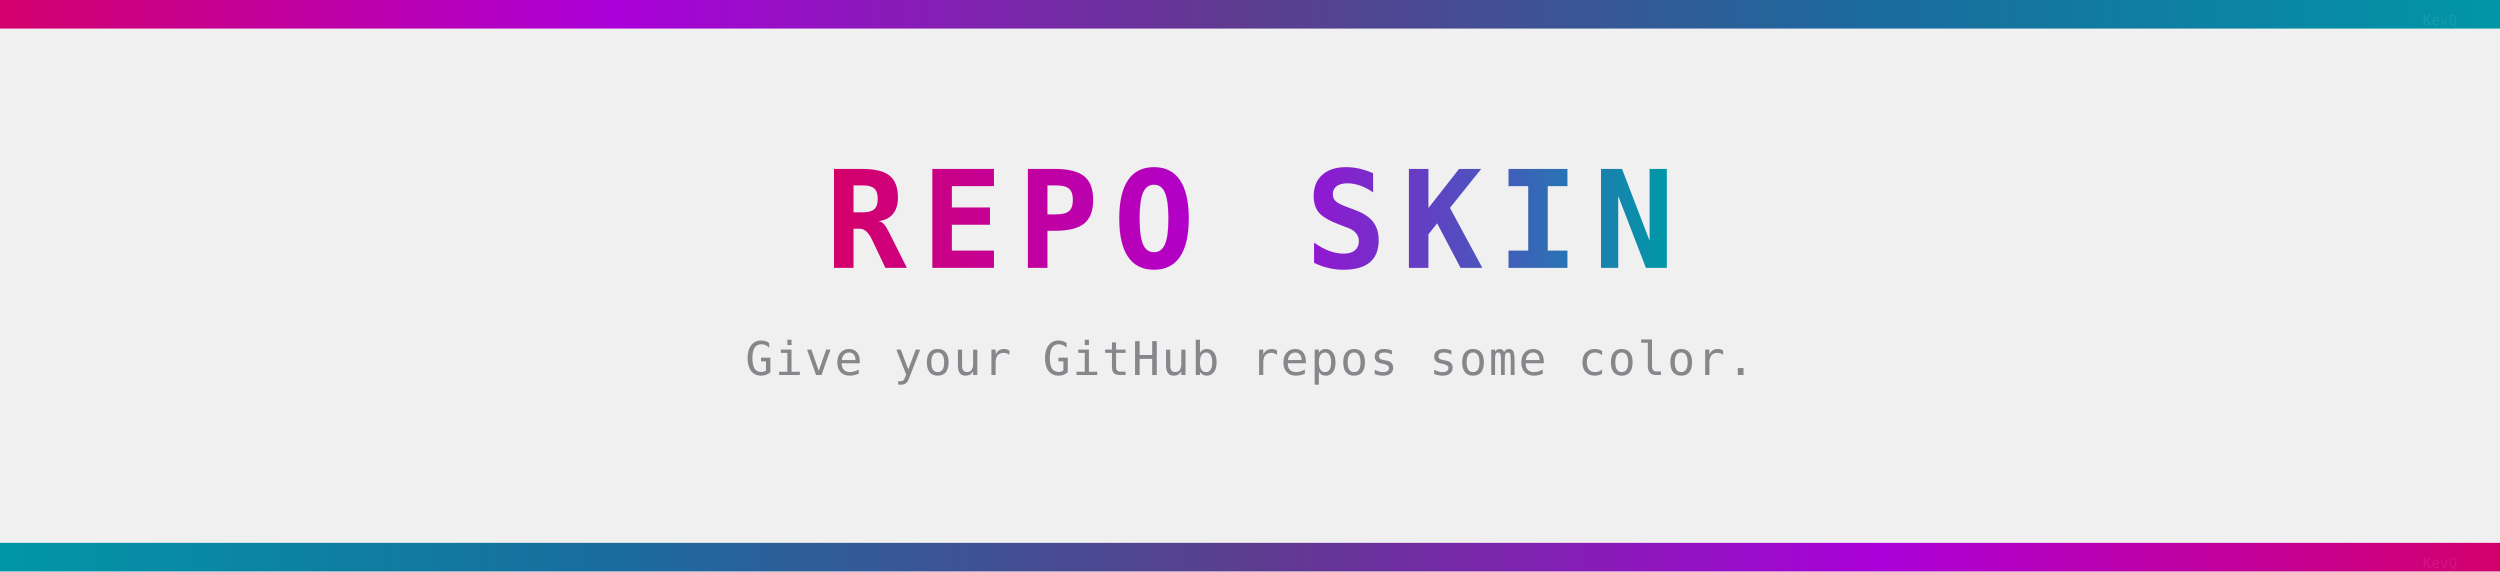
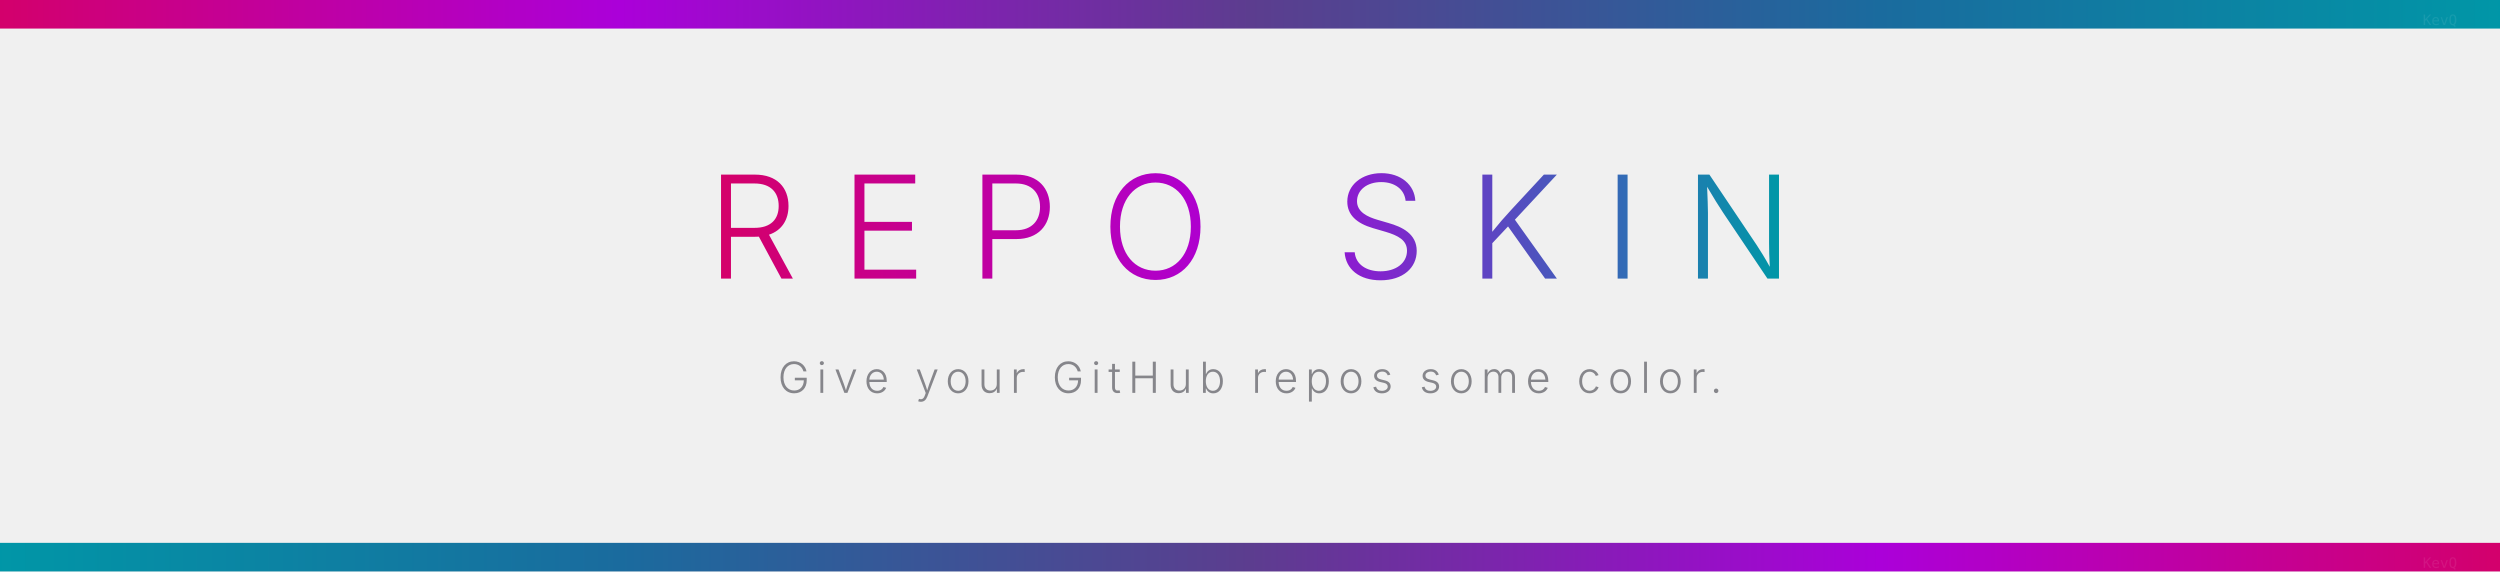
<svg xmlns="http://www.w3.org/2000/svg" width="700" height="160" viewBox="0 0 700 160">
  <defs>
    <linearGradient id="topbar" x1="0%" y1="0%" x2="100%" y2="0%">
      <stop offset="0%" stop-color="#D4006A" />
      <stop offset="25%" stop-color="#AB00D9" />
      <stop offset="50%" stop-color="#5C3D8F" />
      <stop offset="75%" stop-color="#1A6B9E" />
      <stop offset="100%" stop-color="#0097A7" />
    </linearGradient>
    <linearGradient id="botbar" x1="100%" y1="0%" x2="0%" y2="0%">
      <stop offset="0%" stop-color="#D4006A" />
      <stop offset="25%" stop-color="#AB00D9" />
      <stop offset="50%" stop-color="#5C3D8F" />
      <stop offset="75%" stop-color="#1A6B9E" />
      <stop offset="100%" stop-color="#0097A7" />
    </linearGradient>
    <linearGradient id="title" x1="0%" y1="0%" x2="100%" y2="0%">
      <stop offset="0%" stop-color="#D4006A" />
      <stop offset="50%" stop-color="#AB00D9" />
      <stop offset="100%" stop-color="#0097A7" />
    </linearGradient>
  </defs>
  <rect x="0" y="0" width="700" height="8" fill="url(#topbar)" />
  <text x="688" y="7" font-family="monospace" font-size="4" fill="#ffffff" opacity="0.08" text-anchor="end">KevQ</text>
-   <text x="350" y="75" font-family="'SF Mono', 'JetBrains Mono', 'Fira Code', monospace" font-size="38" font-weight="700" fill="url(#title)" text-anchor="middle" letter-spacing="4">REPO SKIN</text>
-   <text x="350" y="105" font-family="'SF Mono', 'JetBrains Mono', monospace" font-size="13" fill="#86868B" text-anchor="middle" letter-spacing="0.5">Give your GitHub repos some color.</text>
+   <text x="350" y="78" font-family="'SF Pro Display', 'Inter', 'Helvetica Neue', 'Segoe UI', sans-serif" font-size="40" font-weight="300" fill="url(#title)" text-anchor="middle" letter-spacing="12">REPO SKIN</text>
+   <text x="350" y="110" font-family="'SF Pro Text', 'Inter', 'Helvetica Neue', sans-serif" font-size="12" font-weight="300" fill="#86868B" text-anchor="middle" letter-spacing="2">Give your GitHub repos some color.</text>
  <rect x="0" y="152" width="700" height="8" fill="url(#botbar)" />
  <text x="688" y="159" font-family="monospace" font-size="4" fill="#ffffff" opacity="0.08" text-anchor="end">KevQ</text>
</svg>
